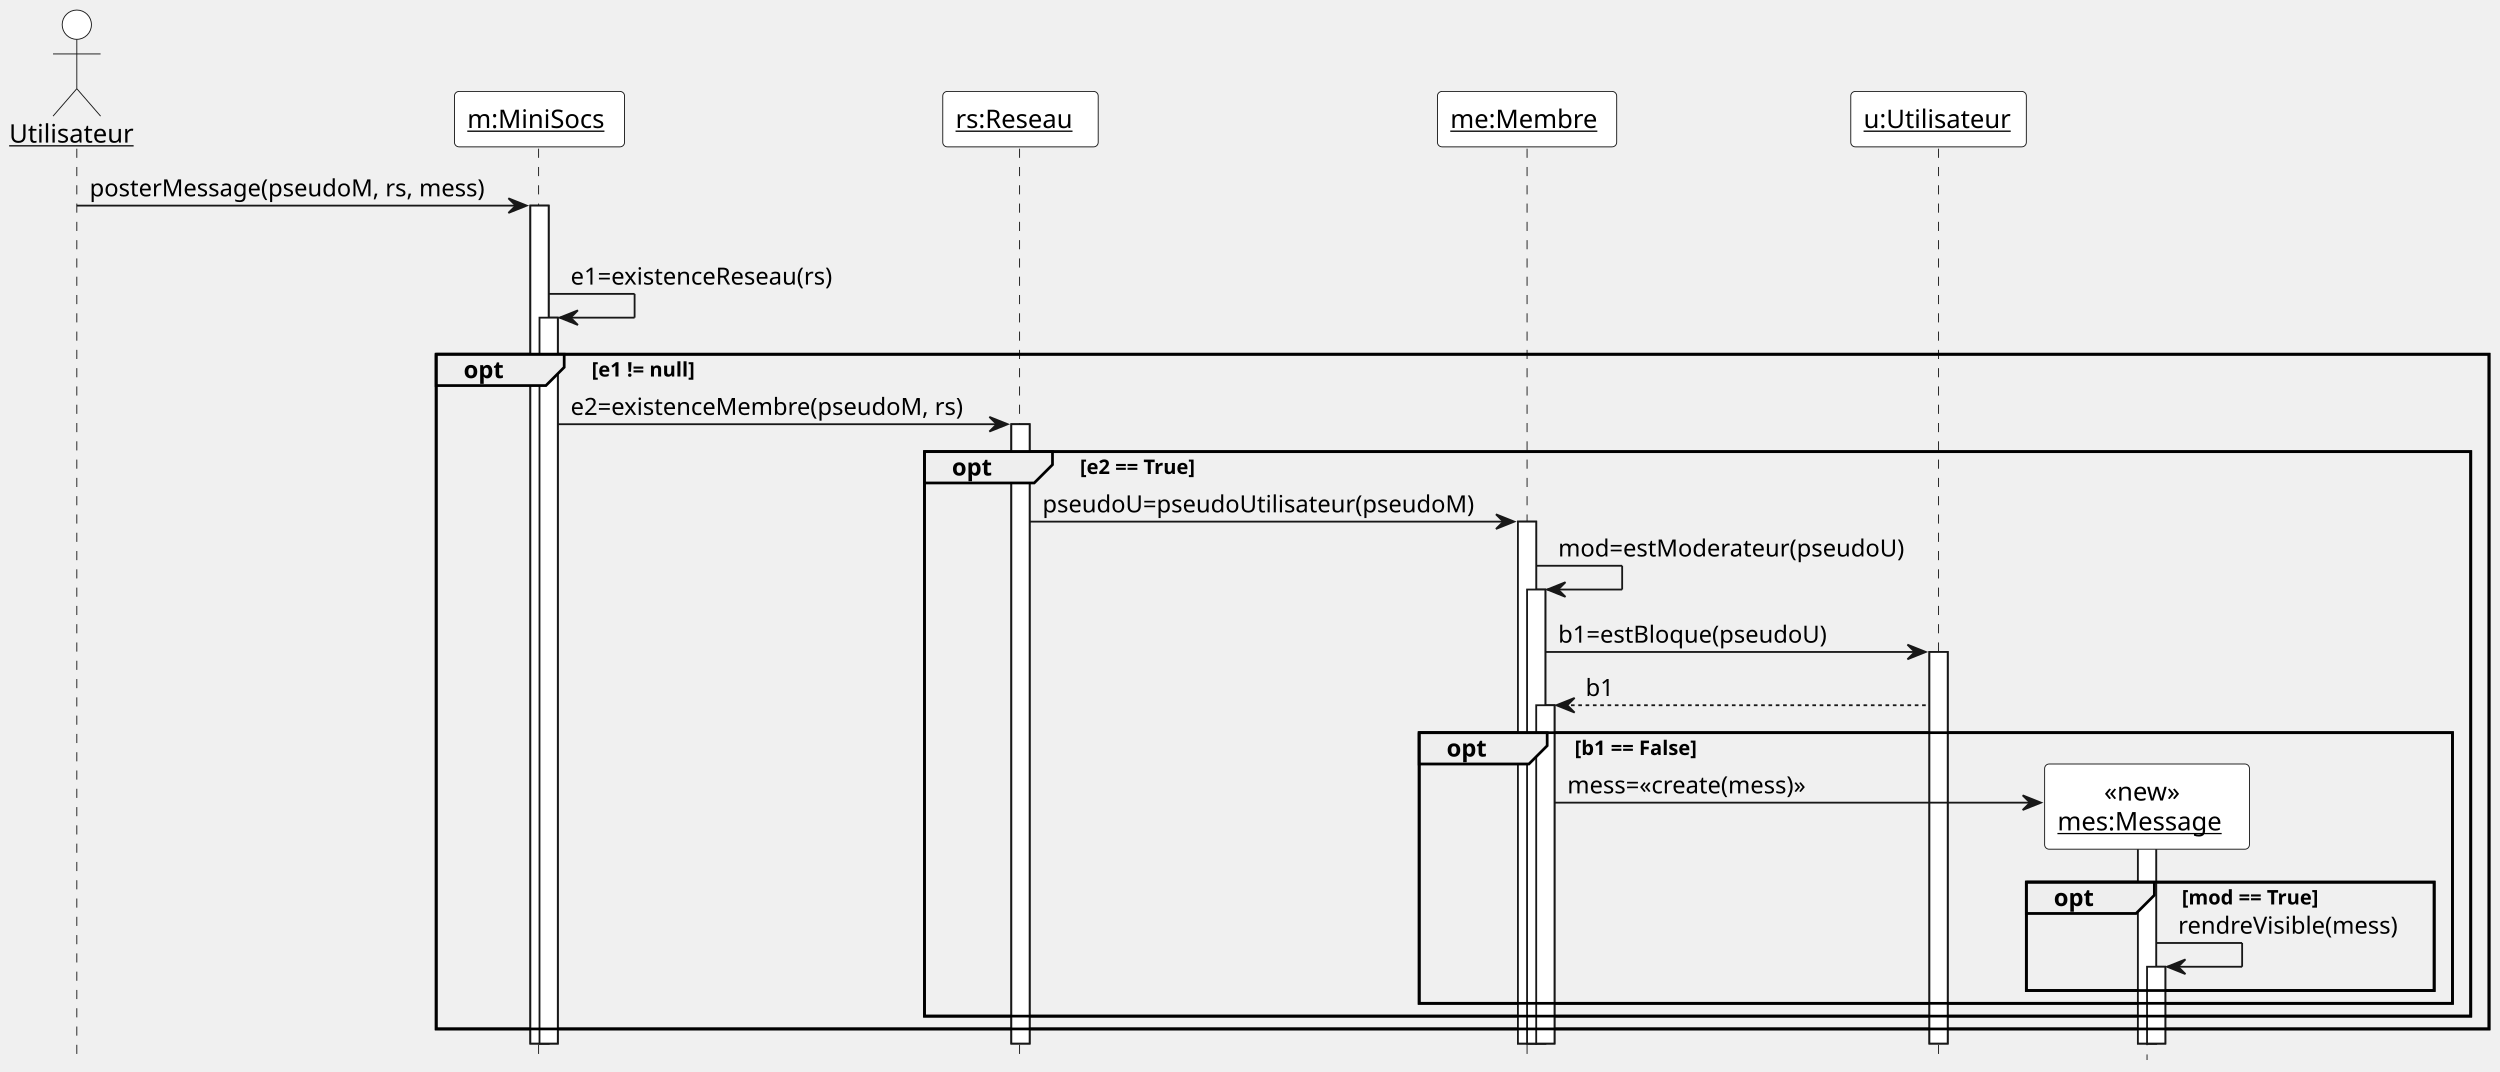
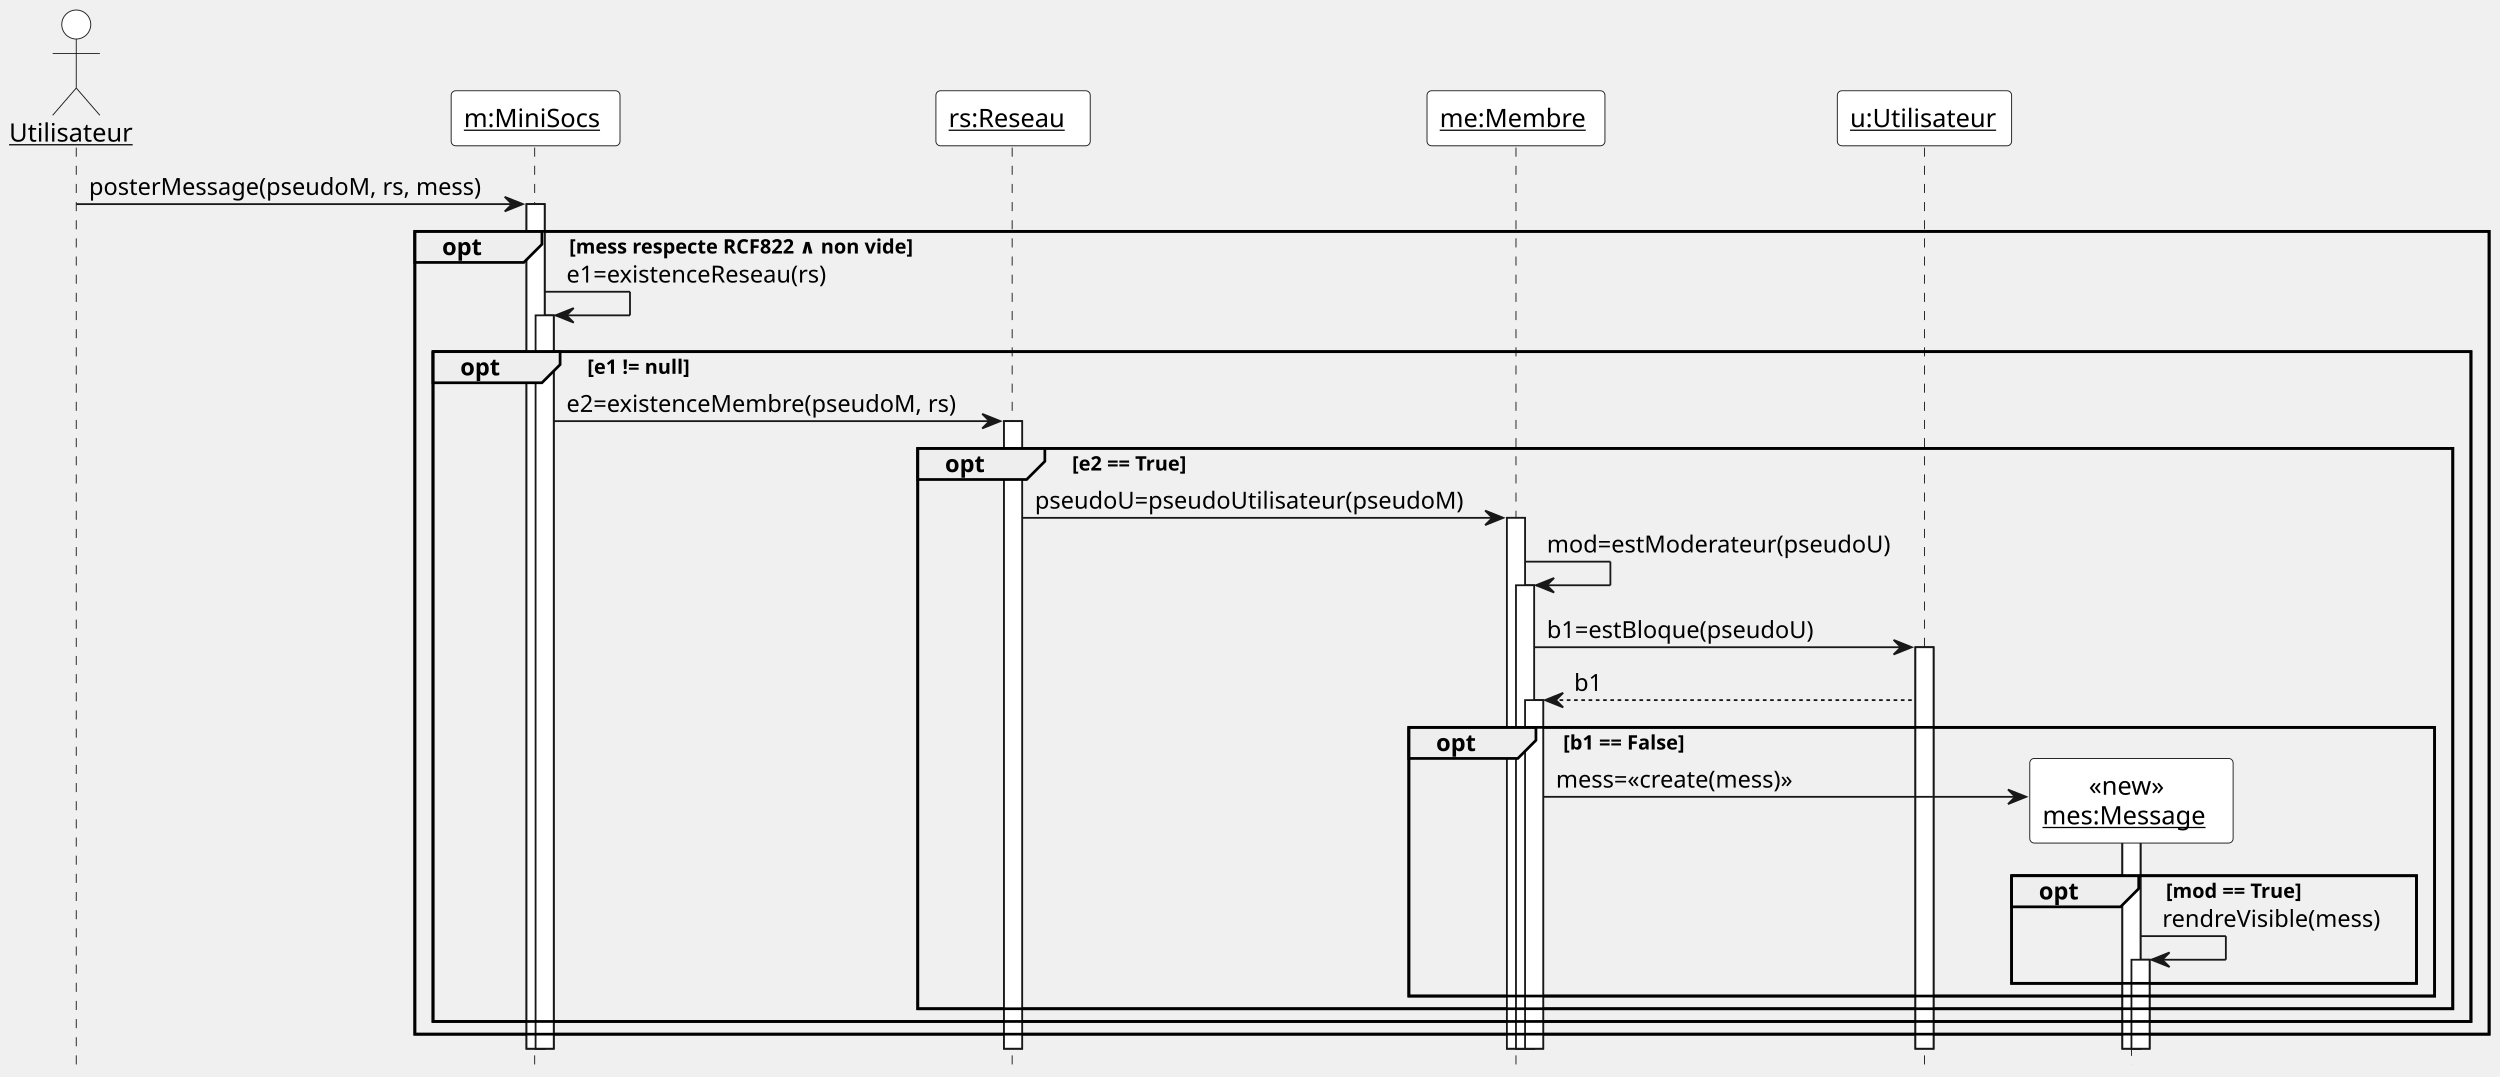
- <svg xmlns="http://www.w3.org/2000/svg" contentStyleType="text/css" height="586px" preserveAspectRatio="none" style="width:1367px;height:586px;background:#FFFFFF;" version="1.1" viewBox="0 0 1367 586" width="1367px" zoomAndPan="magnify">
+ <svg xmlns="http://www.w3.org/2000/svg" contentStyleType="text/css" height="593px" preserveAspectRatio="none" style="width:1377px;height:593px;background:#FFFFFF;" version="1.1" viewBox="0 0 1377 593" width="1377px" zoomAndPan="magnify">
  <defs />
  <g>
-     <rect fill="#FFFFFF" height="458.188" style="stroke:#181818;stroke-width:1.0;" width="10" x="290" y="112.43" />
-     <rect fill="#FFFFFF" height="396.922" style="stroke:#181818;stroke-width:1.0;" width="10" x="295" y="173.695" />
-     <rect fill="#FFFFFF" height="338.656" style="stroke:#181818;stroke-width:1.0;" width="10" x="553" y="231.961" />
-     <rect fill="#FFFFFF" height="285.391" style="stroke:#181818;stroke-width:1.0;" width="10" x="830" y="285.227" />
-     <rect fill="#FFFFFF" height="248.258" style="stroke:#181818;stroke-width:1.0;" width="10" x="835" y="322.359" />
-     <rect fill="#FFFFFF" height="184.992" style="stroke:#181818;stroke-width:1.0;" width="10" x="840" y="385.625" />
-     <rect fill="#FFFFFF" height="214.125" style="stroke:#181818;stroke-width:1.0;" width="10" x="1055" y="356.492" />
-     <rect fill="#FFFFFF" height="121.727" style="stroke:#181818;stroke-width:1.0;" width="10" x="1169" y="448.891" />
-     <rect fill="#FFFFFF" height="42" style="stroke:#181818;stroke-width:1.0;" width="10" x="1174" y="528.617" />
+     <rect fill="#FFFFFF" height="465.188" style="stroke:#181818;stroke-width:1.0;" width="10" x="290" y="112.43" />
+     <rect fill="#FFFFFF" height="403.922" style="stroke:#181818;stroke-width:1.0;" width="10" x="295" y="173.695" />
+     <rect fill="#FFFFFF" height="345.656" style="stroke:#181818;stroke-width:1.0;" width="10" x="553" y="231.961" />
+     <rect fill="#FFFFFF" height="292.391" style="stroke:#181818;stroke-width:1.0;" width="10" x="830" y="285.227" />
+     <rect fill="#FFFFFF" height="255.258" style="stroke:#181818;stroke-width:1.0;" width="10" x="835" y="322.359" />
+     <rect fill="#FFFFFF" height="191.992" style="stroke:#181818;stroke-width:1.0;" width="10" x="840" y="385.625" />
+     <rect fill="#FFFFFF" height="221.125" style="stroke:#181818;stroke-width:1.0;" width="10" x="1055" y="356.492" />
+     <rect fill="#FFFFFF" height="128.727" style="stroke:#181818;stroke-width:1.0;" width="10" x="1169" y="448.891" />
+     <rect fill="#FFFFFF" height="49" style="stroke:#181818;stroke-width:1.0;" width="10" x="1174" y="528.617" />
+     <rect fill="none" height="442.188" style="stroke:#000000;stroke-width:1.5;" width="1142.5" x="228.5" y="127.43" />
    <rect fill="none" height="368.922" style="stroke:#000000;stroke-width:1.5;" width="1122.5" x="238.5" y="193.695" />
    <rect fill="none" height="308.656" style="stroke:#000000;stroke-width:1.5;" width="845.5" x="505.5" y="246.961" />
    <rect fill="none" height="147.992" style="stroke:#000000;stroke-width:1.5;" width="565" x="776" y="400.625" />
    <rect fill="none" height="59.266" style="stroke:#000000;stroke-width:1.5;" width="223" x="1108" y="482.352" />
-     <line style="stroke:#181818;stroke-width:0.5;stroke-dasharray:5.0,5.0;" x1="42" x2="42" y1="81.297" y2="579.617" />
-     <line style="stroke:#181818;stroke-width:0.5;stroke-dasharray:5.0,5.0;" x1="294.5" x2="294.5" y1="81.297" y2="579.617" />
-     <line style="stroke:#181818;stroke-width:0.5;stroke-dasharray:5.0,5.0;" x1="557.5" x2="557.5" y1="81.297" y2="579.617" />
-     <line style="stroke:#181818;stroke-width:0.5;stroke-dasharray:5.0,5.0;" x1="835" x2="835" y1="81.297" y2="579.617" />
-     <line style="stroke:#181818;stroke-width:0.5;stroke-dasharray:5.0,5.0;" x1="1060" x2="1060" y1="81.297" y2="579.617" />
-     <line style="stroke:#181818;stroke-width:0.5;stroke-dasharray:5.0,5.0;" x1="1174" x2="1174" y1="456.555" y2="579.617" />
+     <line style="stroke:#181818;stroke-width:0.5;stroke-dasharray:5.0,5.0;" x1="42" x2="42" y1="81.297" y2="586.617" />
+     <line style="stroke:#181818;stroke-width:0.5;stroke-dasharray:5.0,5.0;" x1="294.5" x2="294.5" y1="81.297" y2="586.617" />
+     <line style="stroke:#181818;stroke-width:0.5;stroke-dasharray:5.0,5.0;" x1="557.5" x2="557.5" y1="81.297" y2="586.617" />
+     <line style="stroke:#181818;stroke-width:0.5;stroke-dasharray:5.0,5.0;" x1="835" x2="835" y1="81.297" y2="586.617" />
+     <line style="stroke:#181818;stroke-width:0.5;stroke-dasharray:5.0,5.0;" x1="1060" x2="1060" y1="81.297" y2="586.617" />
+     <line style="stroke:#181818;stroke-width:0.5;stroke-dasharray:5.0,5.0;" x1="1174" x2="1174" y1="456.555" y2="586.617" />
    <text fill="#000000" font-family="sans-serif" font-size="14" lengthAdjust="spacing" text-decoration="underline" textLength="68" x="5" y="77.995">Utilisateur</text>
    <ellipse cx="42" cy="13.5" fill="#FFFFFF" rx="8" ry="8" style="stroke:#181818;stroke-width:0.5;" />
    <path d="M42,21.5 L42,48.5 M29,29.5 L55,29.5 M42,48.5 L29,63.5 M42,48.5 L55,63.5 " fill="none" style="stroke:#181818;stroke-width:0.5;" />
    <rect fill="#FFFFFF" height="30.297" rx="2.5" ry="2.5" style="stroke:#181818;stroke-width:0.5;" width="93" x="248.5" y="50" />
    <text fill="#000000" font-family="sans-serif" font-size="14" lengthAdjust="spacing" text-decoration="underline" textLength="79" x="255.5" y="69.995">m:MiniSocs</text>
    <rect fill="#FFFFFF" height="30.297" rx="2.5" ry="2.5" style="stroke:#181818;stroke-width:0.5;" width="85" x="515.5" y="50" />
    <text fill="#000000" font-family="sans-serif" font-size="14" lengthAdjust="spacing" text-decoration="underline" textLength="71" x="522.5" y="69.995">rs:Reseau</text>
    <rect fill="#FFFFFF" height="30.297" rx="2.5" ry="2.5" style="stroke:#181818;stroke-width:0.5;" width="98" x="786" y="50" />
    <text fill="#000000" font-family="sans-serif" font-size="14" lengthAdjust="spacing" text-decoration="underline" textLength="84" x="793" y="69.995">me:Membre</text>
    <rect fill="#FFFFFF" height="30.297" rx="2.5" ry="2.5" style="stroke:#181818;stroke-width:0.5;" width="96" x="1012" y="50" />
    <text fill="#000000" font-family="sans-serif" font-size="14" lengthAdjust="spacing" text-decoration="underline" textLength="82" x="1019" y="69.995">u:Utilisateur</text>
-     <rect fill="#FFFFFF" height="458.188" style="stroke:#181818;stroke-width:1.0;" width="10" x="290" y="112.43" />
-     <rect fill="#FFFFFF" height="396.922" style="stroke:#181818;stroke-width:1.0;" width="10" x="295" y="173.695" />
-     <rect fill="#FFFFFF" height="338.656" style="stroke:#181818;stroke-width:1.0;" width="10" x="553" y="231.961" />
-     <rect fill="#FFFFFF" height="285.391" style="stroke:#181818;stroke-width:1.0;" width="10" x="830" y="285.227" />
-     <rect fill="#FFFFFF" height="248.258" style="stroke:#181818;stroke-width:1.0;" width="10" x="835" y="322.359" />
-     <rect fill="#FFFFFF" height="184.992" style="stroke:#181818;stroke-width:1.0;" width="10" x="840" y="385.625" />
-     <rect fill="#FFFFFF" height="214.125" style="stroke:#181818;stroke-width:1.0;" width="10" x="1055" y="356.492" />
-     <rect fill="#FFFFFF" height="121.727" style="stroke:#181818;stroke-width:1.0;" width="10" x="1169" y="448.891" />
-     <rect fill="#FFFFFF" height="42" style="stroke:#181818;stroke-width:1.0;" width="10" x="1174" y="528.617" />
+     <rect fill="#FFFFFF" height="465.188" style="stroke:#181818;stroke-width:1.0;" width="10" x="290" y="112.43" />
+     <rect fill="#FFFFFF" height="403.922" style="stroke:#181818;stroke-width:1.0;" width="10" x="295" y="173.695" />
+     <rect fill="#FFFFFF" height="345.656" style="stroke:#181818;stroke-width:1.0;" width="10" x="553" y="231.961" />
+     <rect fill="#FFFFFF" height="292.391" style="stroke:#181818;stroke-width:1.0;" width="10" x="830" y="285.227" />
+     <rect fill="#FFFFFF" height="255.258" style="stroke:#181818;stroke-width:1.0;" width="10" x="835" y="322.359" />
+     <rect fill="#FFFFFF" height="191.992" style="stroke:#181818;stroke-width:1.0;" width="10" x="840" y="385.625" />
+     <rect fill="#FFFFFF" height="221.125" style="stroke:#181818;stroke-width:1.0;" width="10" x="1055" y="356.492" />
+     <rect fill="#FFFFFF" height="128.727" style="stroke:#181818;stroke-width:1.0;" width="10" x="1169" y="448.891" />
+     <rect fill="#FFFFFF" height="49" style="stroke:#181818;stroke-width:1.0;" width="10" x="1174" y="528.617" />
    <polygon fill="#181818" points="278,108.43,288,112.43,278,116.43,282,112.43" style="stroke:#181818;stroke-width:1.0;" />
    <line style="stroke:#181818;stroke-width:1.0;" x1="42" x2="284" y1="112.43" y2="112.43" />
    <text fill="#000000" font-family="sans-serif" font-size="13" lengthAdjust="spacing" textLength="229" x="49" y="107.364">posterMessage(pseudoM, rs, mess)</text>
+     <path d="M228.5,127.43 L298.5,127.43 L298.5,134.562 L288.5,144.562 L228.5,144.562 L228.5,127.43 " fill="#EEEEEE" style="stroke:#000000;stroke-width:1.5;" />
+     <rect fill="none" height="442.188" style="stroke:#000000;stroke-width:1.5;" width="1142.5" x="228.5" y="127.43" />
+     <text fill="#000000" font-family="sans-serif" font-size="13" font-weight="bold" lengthAdjust="spacing" textLength="25" x="243.5" y="140.497">opt</text>
+     <text fill="#000000" font-family="sans-serif" font-size="11" font-weight="bold" lengthAdjust="spacing" textLength="228" x="313.5" y="139.64">[mess respecte RCF822 ∧ non vide]</text>
    <line style="stroke:#181818;stroke-width:1.0;" x1="300" x2="347" y1="160.695" y2="160.695" />
    <line style="stroke:#181818;stroke-width:1.0;" x1="347" x2="347" y1="160.695" y2="173.695" />
    <line style="stroke:#181818;stroke-width:1.0;" x1="306" x2="347" y1="173.695" y2="173.695" />
    <polygon fill="#181818" points="316,169.695,306,173.695,316,177.695,312,173.695" style="stroke:#181818;stroke-width:1.0;" />
    <text fill="#000000" font-family="sans-serif" font-size="13" lengthAdjust="spacing" textLength="157" x="312" y="155.629">e1=existenceReseau(rs)</text>
    <path d="M238.5,193.695 L308.5,193.695 L308.5,200.828 L298.5,210.828 L238.5,210.828 L238.5,193.695 " fill="#EEEEEE" style="stroke:#000000;stroke-width:1.5;" />
    <rect fill="none" height="368.922" style="stroke:#000000;stroke-width:1.5;" width="1122.5" x="238.5" y="193.695" />
    <text fill="#000000" font-family="sans-serif" font-size="13" font-weight="bold" lengthAdjust="spacing" textLength="25" x="253.5" y="206.762">opt</text>
    <text fill="#000000" font-family="sans-serif" font-size="11" font-weight="bold" lengthAdjust="spacing" textLength="72" x="323.5" y="205.906">[e1 != null]</text>
    <polygon fill="#181818" points="541,227.961,551,231.961,541,235.961,545,231.961" style="stroke:#181818;stroke-width:1.0;" />
    <line style="stroke:#181818;stroke-width:1.0;" x1="305" x2="547" y1="231.961" y2="231.961" />
    <text fill="#000000" font-family="sans-serif" font-size="13" lengthAdjust="spacing" textLength="229" x="312" y="226.895">e2=existenceMembre(pseudoM, rs)</text>
    <path d="M505.5,246.961 L575.5,246.961 L575.5,254.094 L565.5,264.094 L505.5,264.094 L505.5,246.961 " fill="#EEEEEE" style="stroke:#000000;stroke-width:1.5;" />
    <rect fill="none" height="308.656" style="stroke:#000000;stroke-width:1.5;" width="845.5" x="505.5" y="246.961" />
    <text fill="#000000" font-family="sans-serif" font-size="13" font-weight="bold" lengthAdjust="spacing" textLength="25" x="520.5" y="260.028">opt</text>
    <text fill="#000000" font-family="sans-serif" font-size="11" font-weight="bold" lengthAdjust="spacing" textLength="81" x="590.5" y="259.171">[e2 == True]</text>
    <polygon fill="#181818" points="818,281.227,828,285.227,818,289.227,822,285.227" style="stroke:#181818;stroke-width:1.0;" />
    <line style="stroke:#181818;stroke-width:1.0;" x1="563" x2="824" y1="285.227" y2="285.227" />
    <text fill="#000000" font-family="sans-serif" font-size="13" lengthAdjust="spacing" textLength="248" x="570" y="280.161">pseudoU=pseudoUtilisateur(pseudoM)</text>
    <line style="stroke:#181818;stroke-width:1.0;" x1="840" x2="887" y1="309.359" y2="309.359" />
    <line style="stroke:#181818;stroke-width:1.0;" x1="887" x2="887" y1="309.359" y2="322.359" />
    <line style="stroke:#181818;stroke-width:1.0;" x1="846" x2="887" y1="322.359" y2="322.359" />
    <polygon fill="#181818" points="856,318.359,846,322.359,856,326.359,852,322.359" style="stroke:#181818;stroke-width:1.0;" />
    <text fill="#000000" font-family="sans-serif" font-size="13" lengthAdjust="spacing" textLength="201" x="852" y="304.293">mod=estModerateur(pseudoU)</text>
    <polygon fill="#181818" points="1043,352.492,1053,356.492,1043,360.492,1047,356.492" style="stroke:#181818;stroke-width:1.0;" />
    <line style="stroke:#181818;stroke-width:1.0;" x1="845" x2="1049" y1="356.492" y2="356.492" />
    <text fill="#000000" font-family="sans-serif" font-size="13" lengthAdjust="spacing" textLength="158" x="852" y="351.426">b1=estBloque(pseudoU)</text>
    <polygon fill="#181818" points="861,381.625,851,385.625,861,389.625,857,385.625" style="stroke:#181818;stroke-width:1.0;" />
    <line style="stroke:#181818;stroke-width:1.0;stroke-dasharray:2.0,2.0;" x1="855" x2="1054" y1="385.625" y2="385.625" />
    <text fill="#000000" font-family="sans-serif" font-size="13" lengthAdjust="spacing" textLength="16" x="867" y="380.559">b1</text>
    <path d="M776,400.625 L846,400.625 L846,407.758 L836,417.758 L776,417.758 L776,400.625 " fill="#EEEEEE" style="stroke:#000000;stroke-width:1.5;" />
    <rect fill="none" height="147.992" style="stroke:#000000;stroke-width:1.5;" width="565" x="776" y="400.625" />
    <text fill="#000000" font-family="sans-serif" font-size="13" font-weight="bold" lengthAdjust="spacing" textLength="25" x="791" y="413.692">opt</text>
    <text fill="#000000" font-family="sans-serif" font-size="11" font-weight="bold" lengthAdjust="spacing" textLength="87" x="861" y="412.835">[b1 == False]</text>
    <polygon fill="#181818" points="1106,434.891,1116,438.891,1106,442.891,1110,438.891" style="stroke:#181818;stroke-width:1.0;" />
    <line style="stroke:#181818;stroke-width:1.0;" x1="850" x2="1112" y1="438.891" y2="438.891" />
    <text fill="#000000" font-family="sans-serif" font-size="13" lengthAdjust="spacing" textLength="148" x="857" y="433.825">mess=«create(mess)»</text>
    <rect fill="#FFFFFF" height="46.594" rx="2.5" ry="2.5" style="stroke:#181818;stroke-width:0.5;" width="112" x="1118" y="417.758" />
    <text fill="#000000" font-family="sans-serif" font-size="14" lengthAdjust="spacing" textLength="47" x="1150.5" y="437.753">«new»</text>
    <text fill="#000000" font-family="sans-serif" font-size="14" lengthAdjust="spacing" text-decoration="underline" textLength="98" x="1125" y="454.05">mes:Message</text>
    <path d="M1108,482.352 L1178,482.352 L1178,489.484 L1168,499.484 L1108,499.484 L1108,482.352 " fill="#EEEEEE" style="stroke:#000000;stroke-width:1.5;" />
    <rect fill="none" height="59.266" style="stroke:#000000;stroke-width:1.5;" width="223" x="1108" y="482.352" />
    <text fill="#000000" font-family="sans-serif" font-size="13" font-weight="bold" lengthAdjust="spacing" textLength="25" x="1123" y="495.418">opt</text>
    <text fill="#000000" font-family="sans-serif" font-size="11" font-weight="bold" lengthAdjust="spacing" textLength="92" x="1193" y="494.562">[mod == True]</text>
    <line style="stroke:#181818;stroke-width:1.0;" x1="1179" x2="1226" y1="515.617" y2="515.617" />
    <line style="stroke:#181818;stroke-width:1.0;" x1="1226" x2="1226" y1="515.617" y2="528.617" />
    <line style="stroke:#181818;stroke-width:1.0;" x1="1185" x2="1226" y1="528.617" y2="528.617" />
    <polygon fill="#181818" points="1195,524.617,1185,528.617,1195,532.617,1191,528.617" style="stroke:#181818;stroke-width:1.0;" />
    <text fill="#000000" font-family="sans-serif" font-size="13" lengthAdjust="spacing" textLength="128" x="1191" y="510.551">rendreVisible(mess)</text>
  </g>
</svg>
